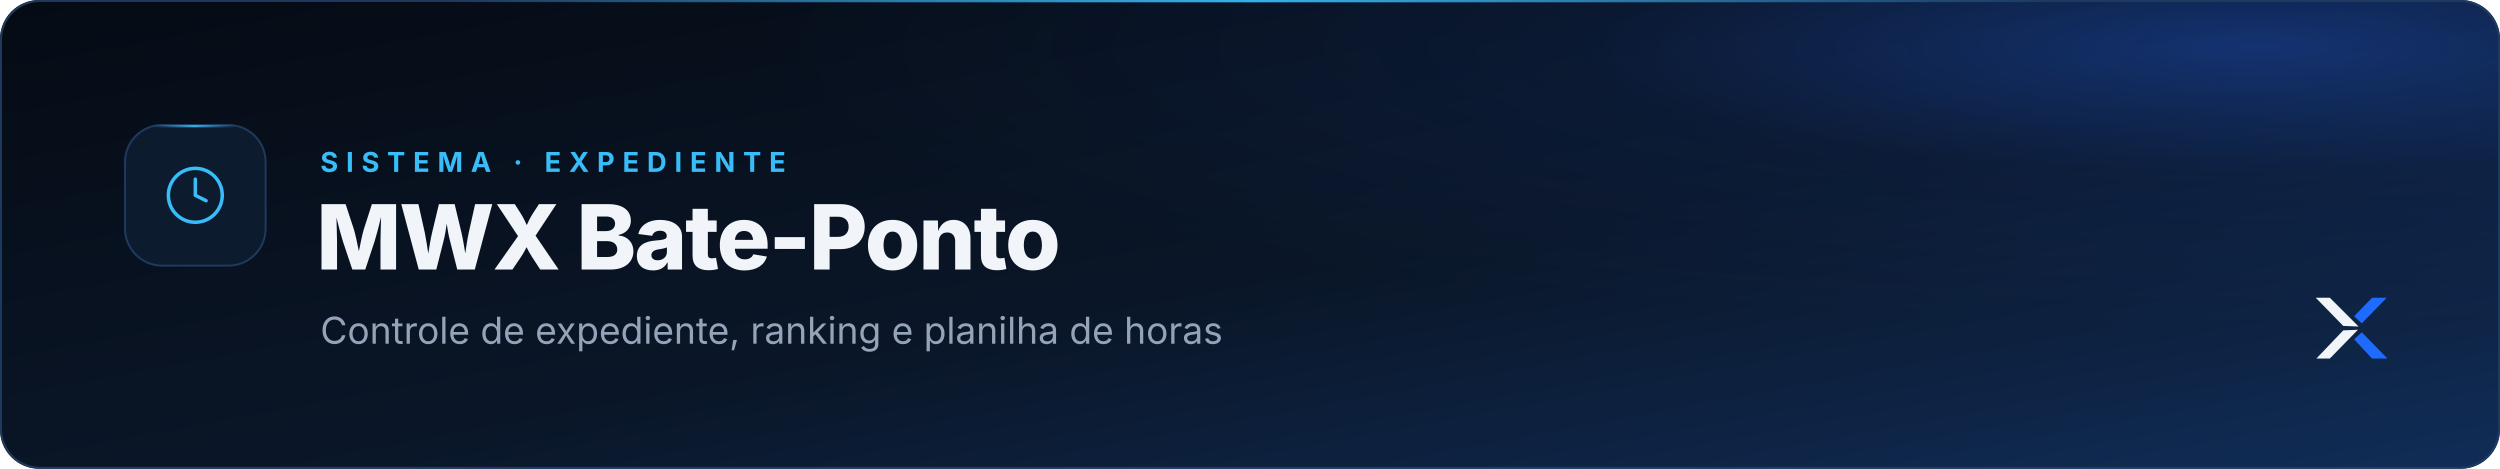
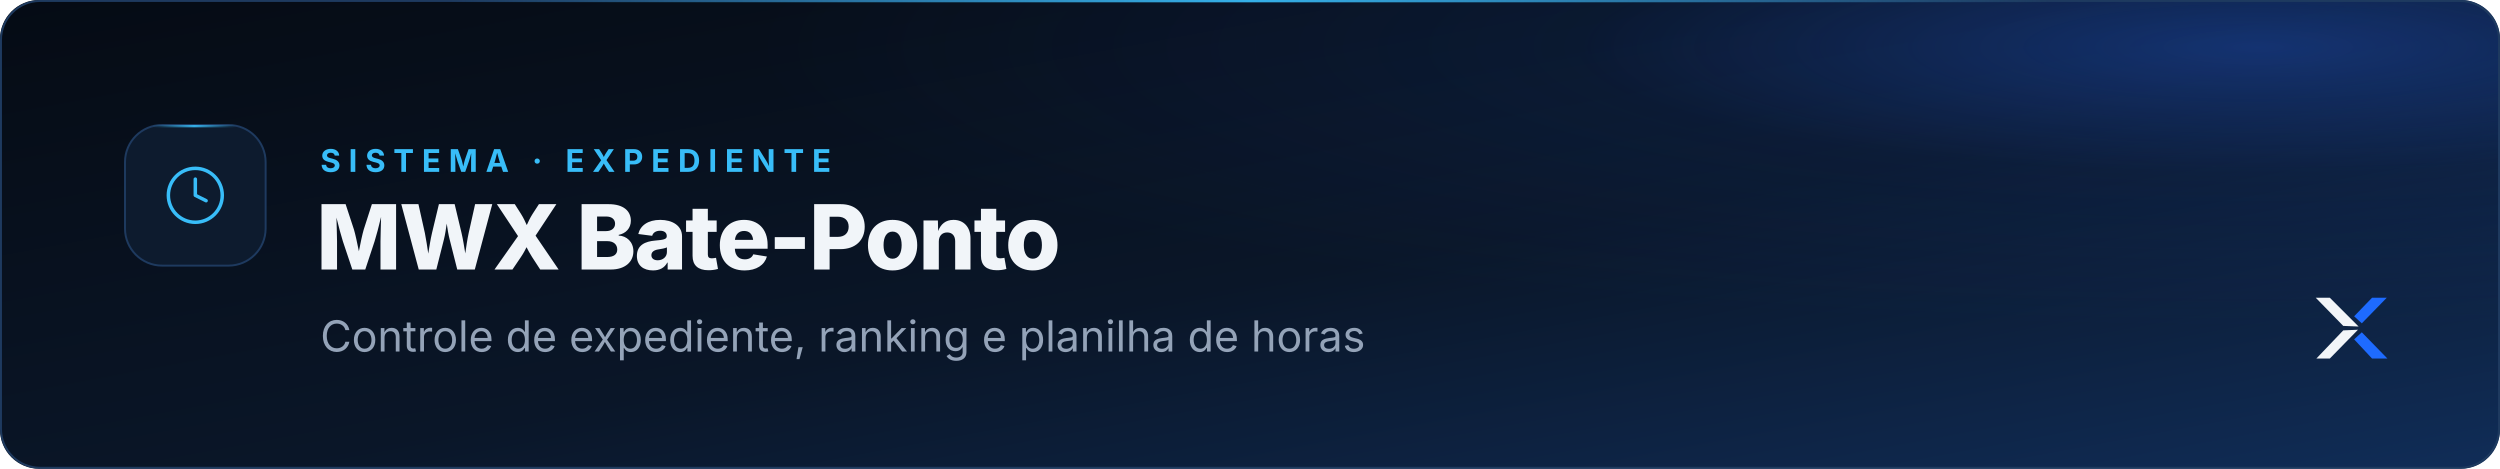
<svg xmlns="http://www.w3.org/2000/svg" width="1280" height="240" viewBox="0 0 1280 240" role="img" aria-label="MWX Bate-Ponto — Controle de expediente, ranking e planilha de horas" font-family="'Segoe UI', 'Inter', 'Helvetica Neue', Arial, sans-serif">
  <defs>
    <linearGradient id="bgdponto" x1="0" y1="0" x2="1" y2="1">
      <stop offset="0" stop-color="#050B14" />
      <stop offset=".55" stop-color="#0A1628" />
      <stop offset="1" stop-color="#102D58" />
    </linearGradient>
    <radialGradient id="glowdponto" cx="0.9" cy="0.1" r=".6">
      <stop offset="0" stop-color="#2563EB" stop-opacity=".38" />
      <stop offset=".45" stop-color="#2563EB" stop-opacity=".08" />
      <stop offset="1" stop-color="#2563EB" stop-opacity="0" />
    </radialGradient>
    <linearGradient id="edgedponto" x1="0" y1="0" x2="1" y2="0">
      <stop offset="0" stop-color="#38BDF8" stop-opacity="0" />
      <stop offset=".5" stop-color="#38BDF8" stop-opacity=".9" />
      <stop offset="1" stop-color="#38BDF8" stop-opacity="0" />
    </linearGradient>
    <clipPath id="clipdponto">
      <rect width="1280" height="240" rx="20" />
    </clipPath>
  </defs>
  <g clip-path="url(#clipdponto)">
    <rect width="1280" height="240" fill="url(#bgdponto)" />
    <rect width="1280" height="240" fill="url(#glowdponto)" />
  </g>
  <rect x=".5" y=".5" width="1279" height="239" rx="20" fill="none" stroke="#1E3A5F" />
  <rect x="230" y="0" width="819" height="1.2" fill="url(#edgedponto)" />
  <rect x="64" y="64" width="72" height="72" rx="19" fill="#0D1B2E" stroke="#1E3A5F" />
  <rect x="78" y="64" width="43" height="1.2" fill="url(#edgedponto)" />
  <g transform="translate(83.44 83.44) scale(1.38)" fill="none" stroke="#38BDF8" stroke-width="1.30" stroke-linecap="round" stroke-linejoin="round" color="#38BDF8">
    <circle cx="12" cy="12" r="10" />
    <polyline points="12 6 12 12 16 14" />
  </g>
-   <text x="164" y="88" fill="#38BDF8" font-size="14" font-weight="700" letter-spacing="4">SISTEMA · EXPEDIENTE</text>
+   <text x="164" y="88" fill="#38BDF8" font-size="16" font-weight="700" letter-spacing="4">SISTEMA · EXPEDIENTE</text>
  <text x="162" y="138" fill="#F1F5F9" font-size="46" font-weight="800" letter-spacing="-1">MWX Bate-Ponto</text>
-   <text x="164" y="176" fill="#94A3B8" font-size="19">Controle de expediente, ranking e planilha de horas</text>
+   <text x="164" y="180" fill="#94A3B8" font-size="22">Controle de expediente, ranking e planilha de horas</text>
  <g transform="translate(1184 150.79) scale(0.3279)">
    <g fill="#F2F5F8">
      <path d="M 71,55 L 48,56 L 6,100 L 27,100 Z" />
      <path d="M 5,5 L 48,49 L 72,50 L 27,5 Z" />
    </g>
    <g fill="#1E6BFF">
      <path d="M 65,70 L 93,100 L 117,100 L 77,59 Z" />
      <path d="M 116,5 L 93,5 L 65,34 L 77,45 Z" />
    </g>
  </g>
</svg>
